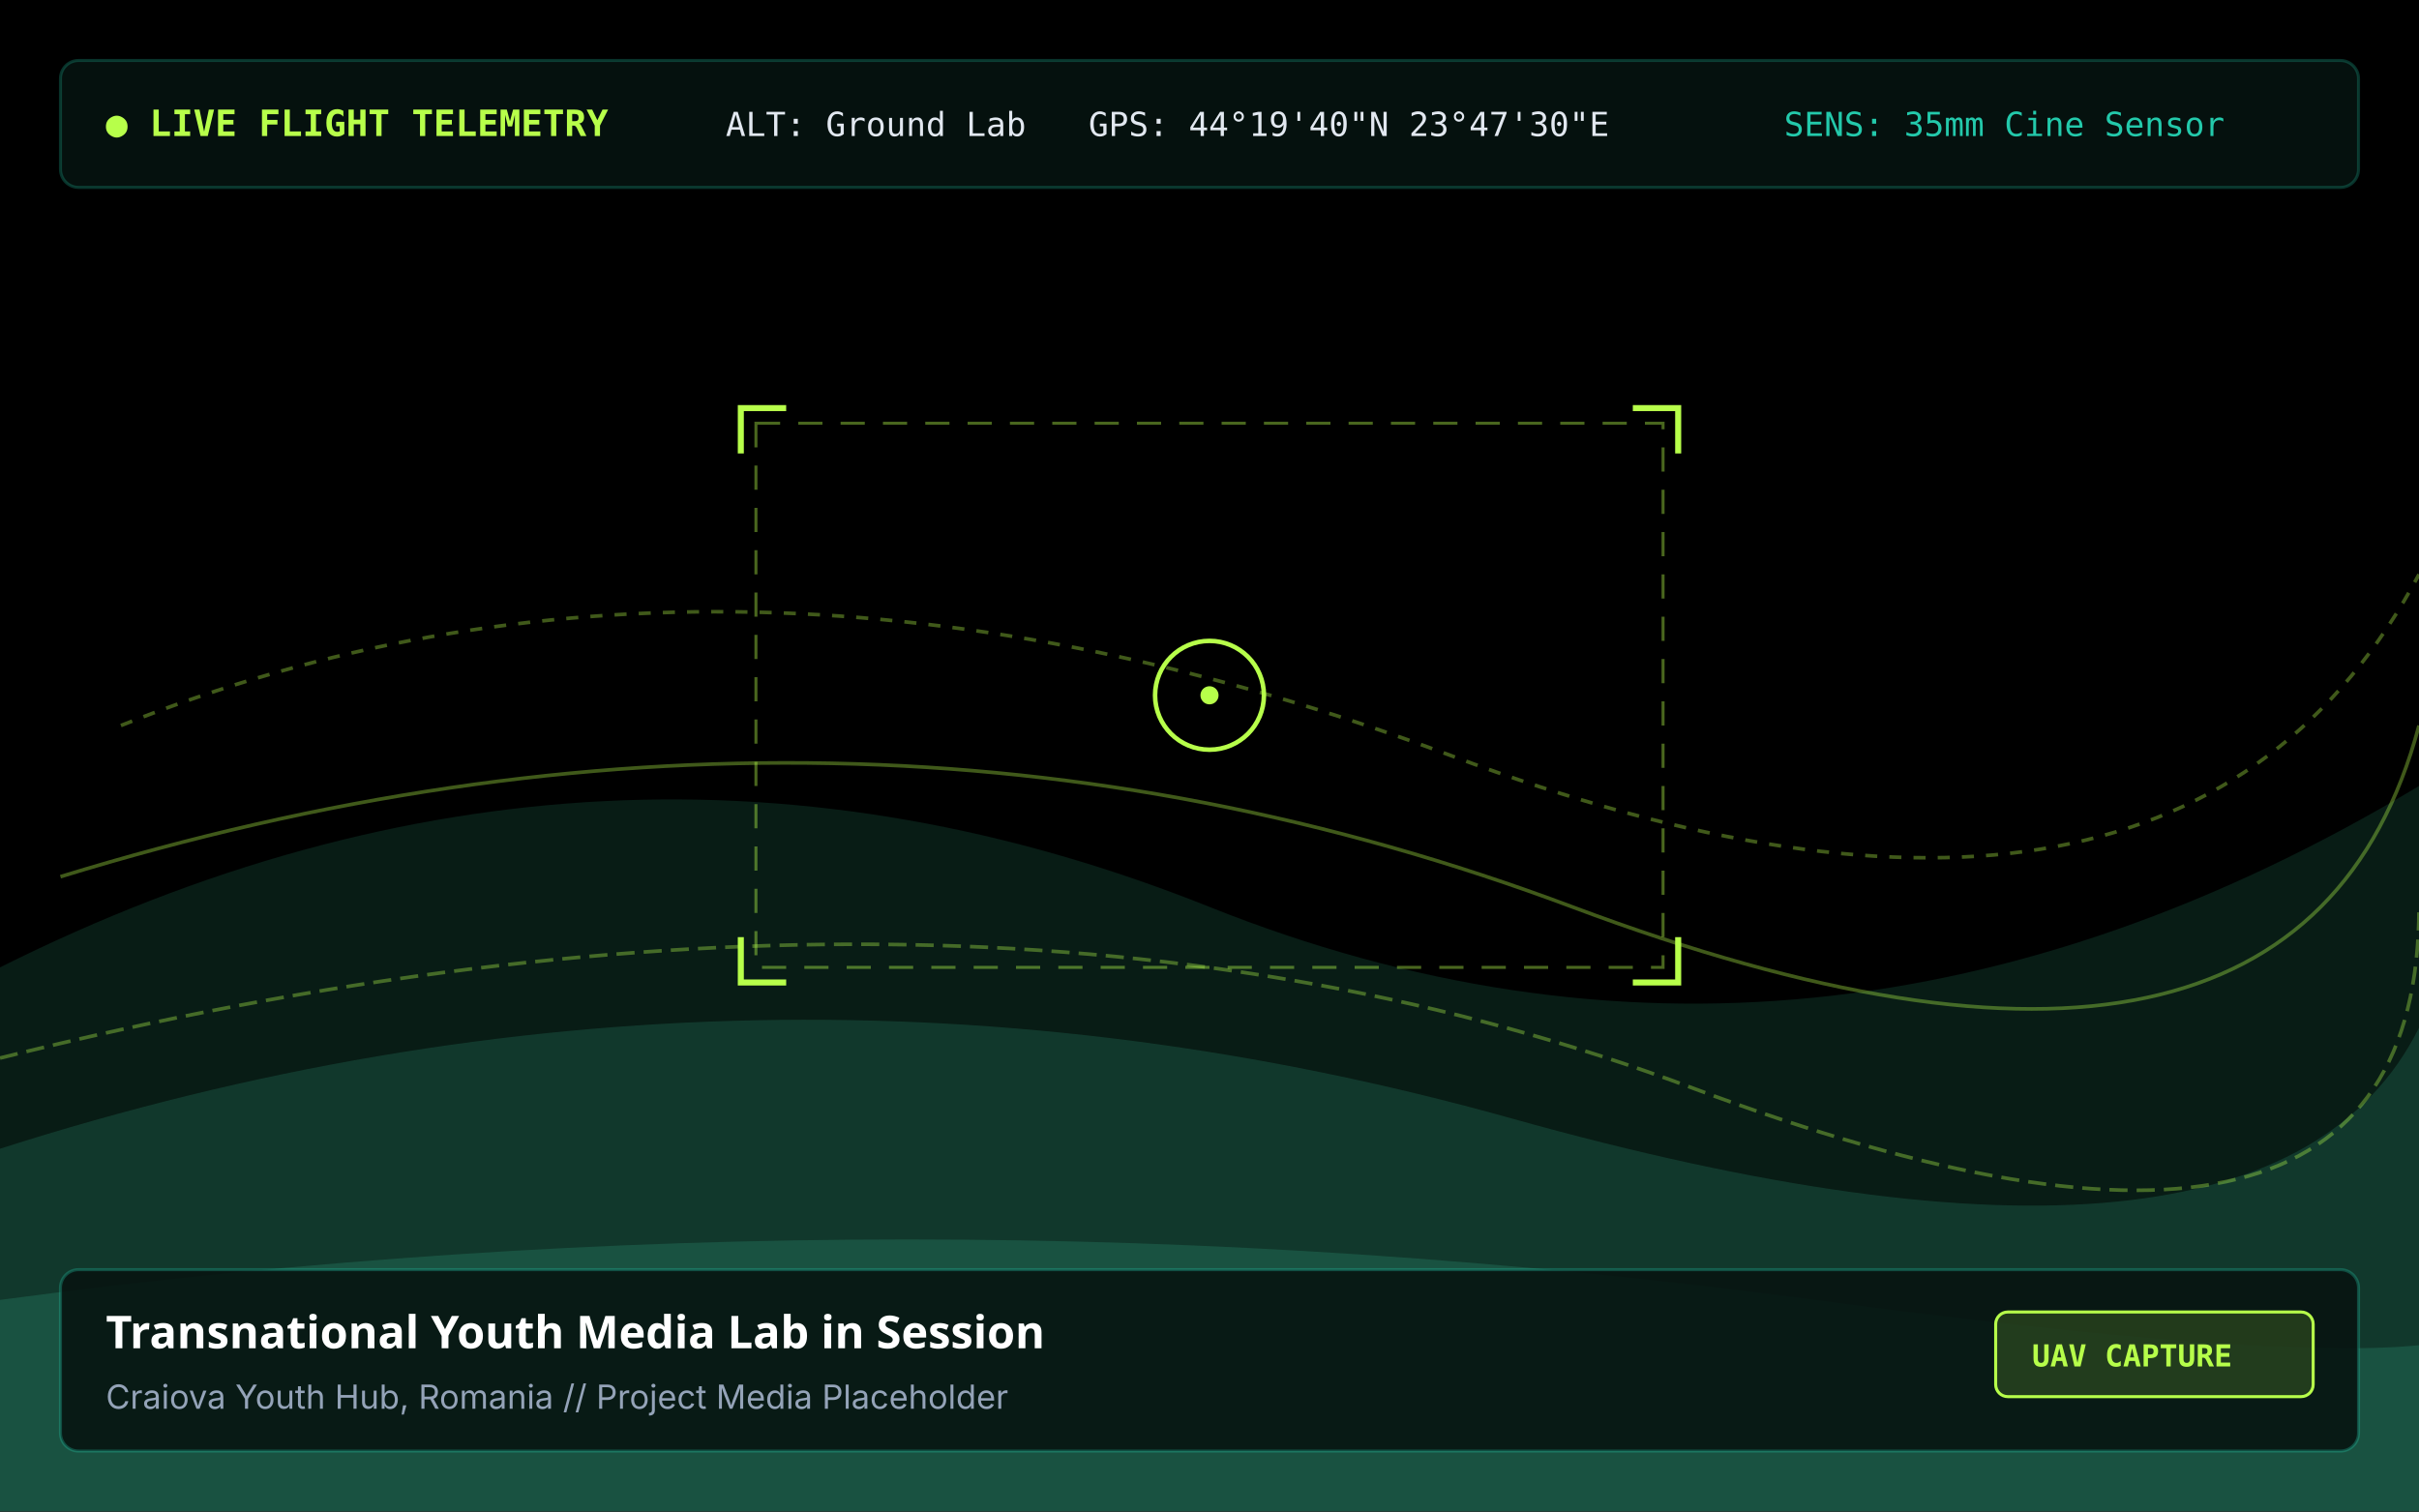
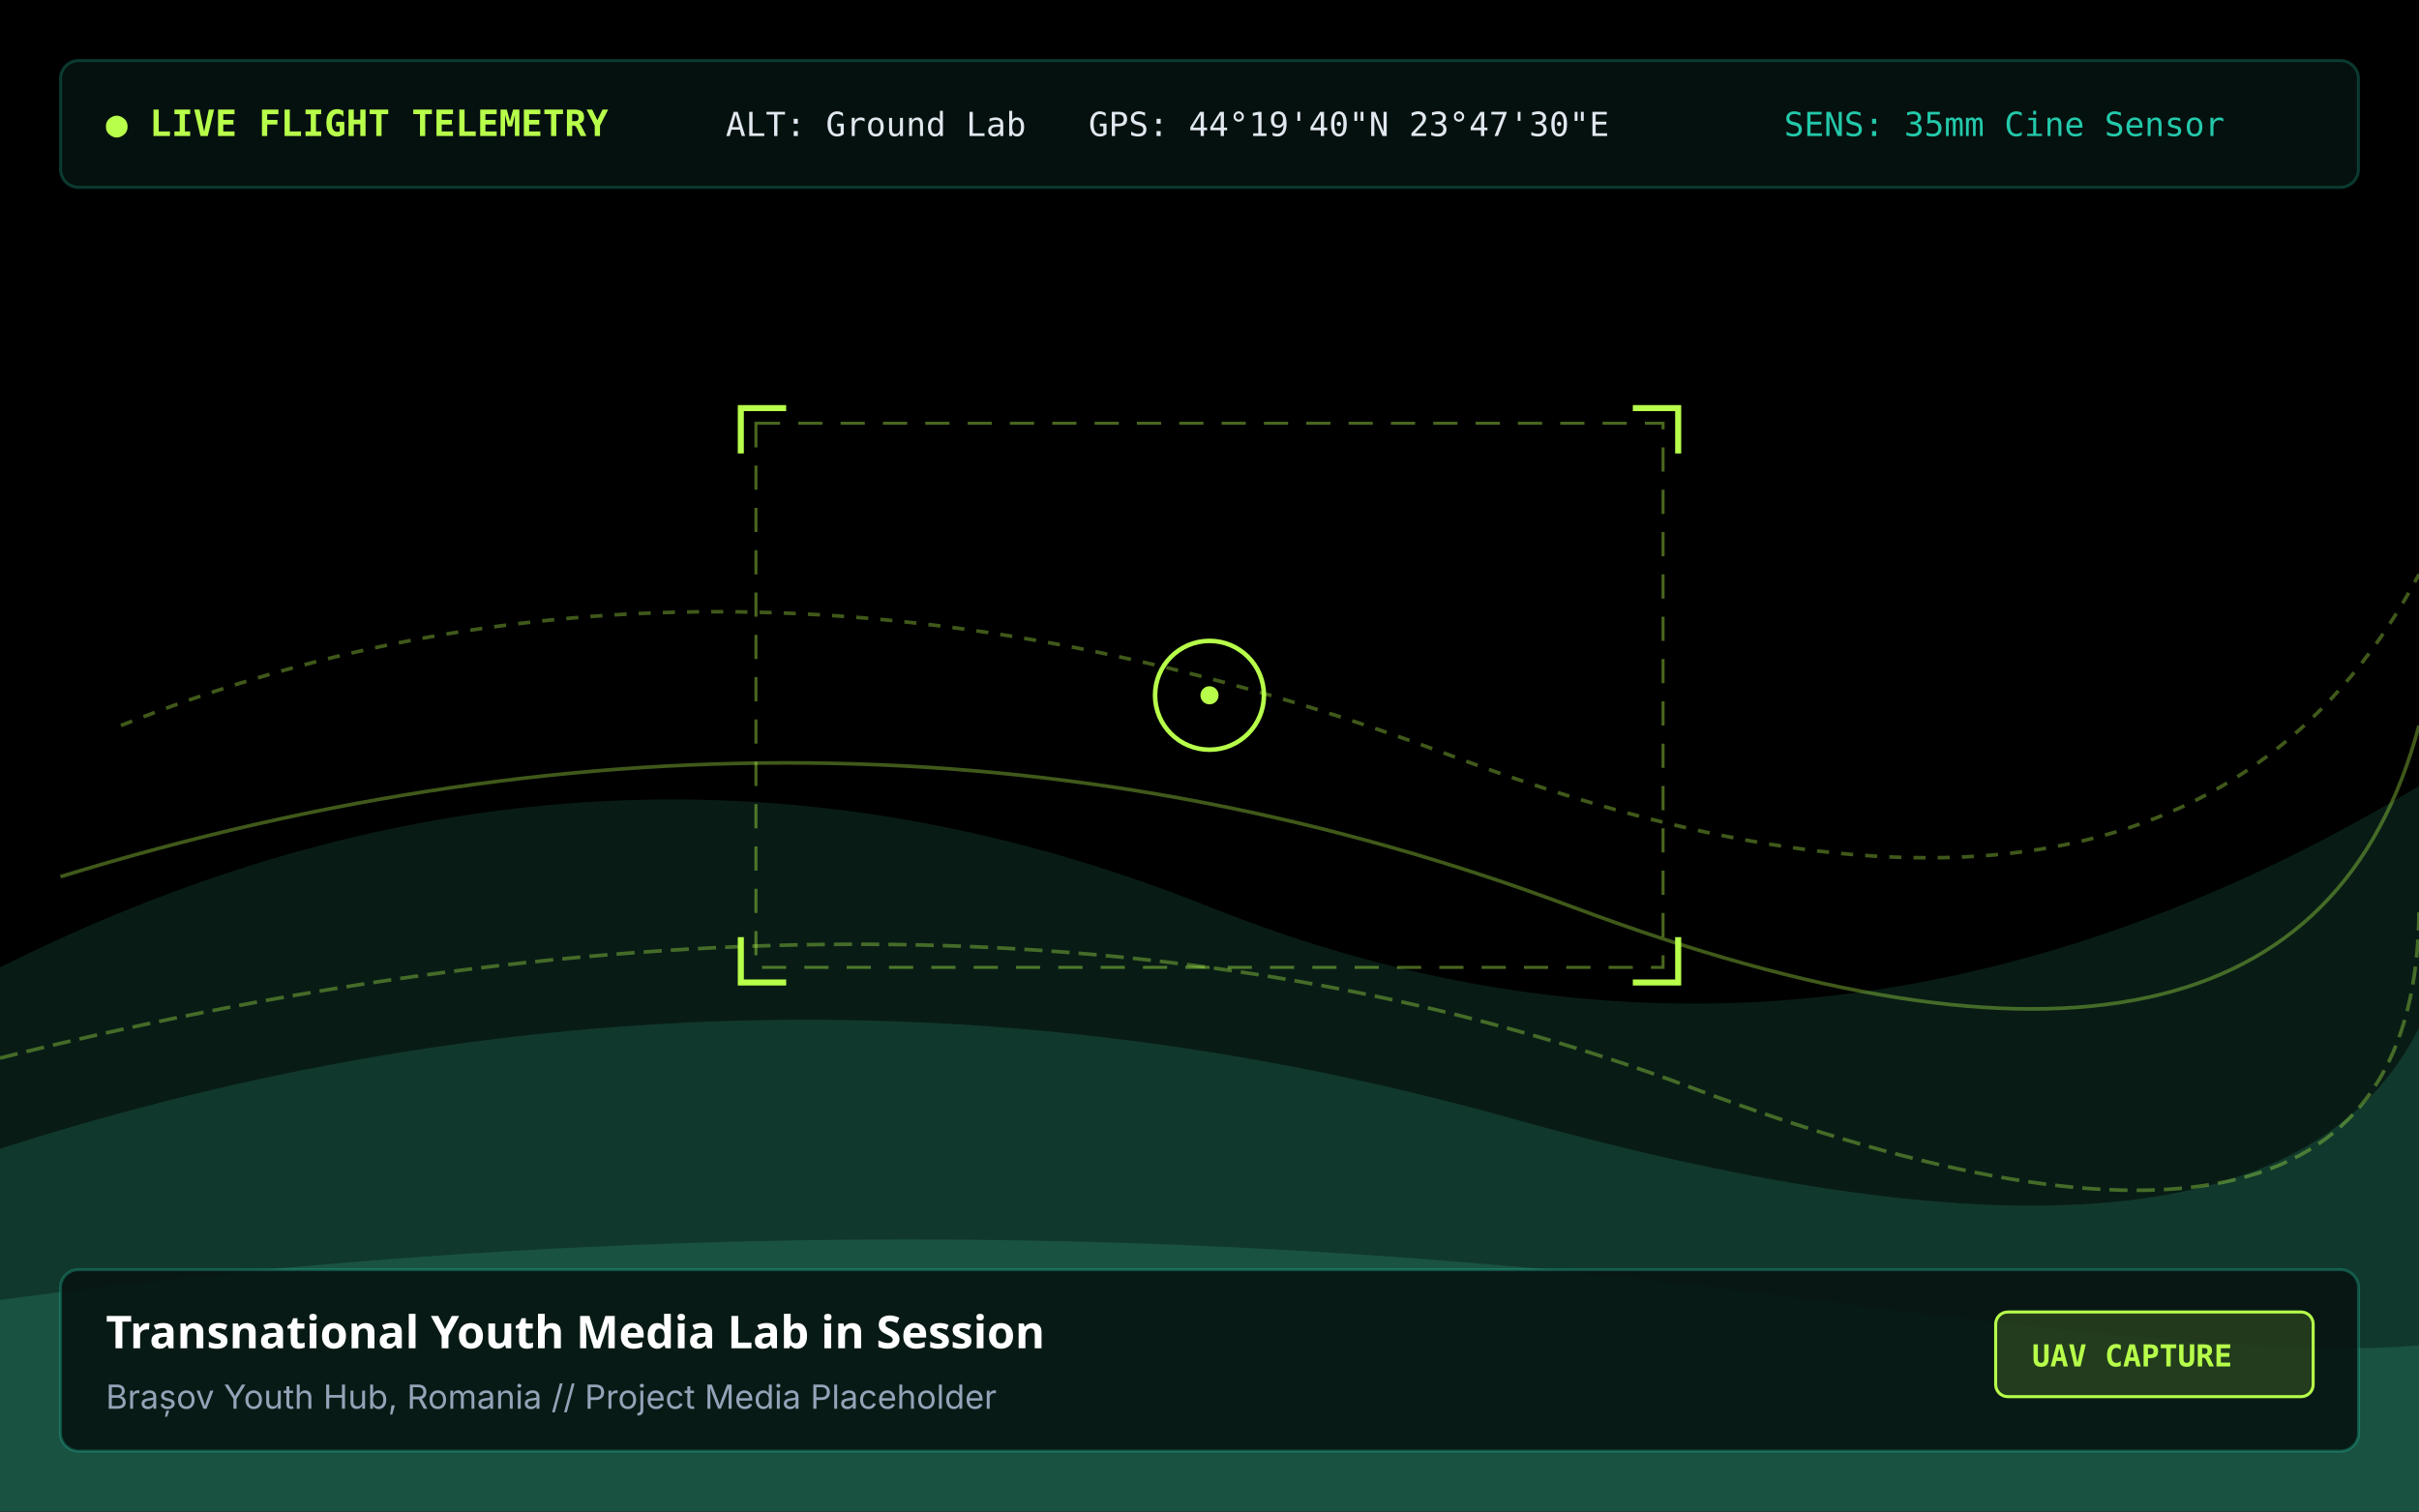
<svg xmlns="http://www.w3.org/2000/svg" viewBox="0 0 800 500" width="100%" height="100%" preserveAspectRatio="xMidYMid slice">
  <defs>
    <linearGradient id="bg-grad-Ground Lab" x1="0%" y1="0%" x2="100%" y2="100%">
      <stop offset="0%" stop-color="#05100d" />
      <stop offset="50%" stop-color="#0c251d" />
      <stop offset="100%" stop-color="#123C2F" />
    </linearGradient>
    <pattern id="grid-Ground Lab" width="40" height="40" patternUnits="userSpaceOnUse">
      <path d="M 40 0 L 0 0 0 40" fill="none" stroke="rgba(35, 201, 171, 0.08)" stroke-width="0.8" />
    </pattern>
  </defs>
  <rect width="800" height="500" fill="url(#bg-grad-Ground Lab)" />
  <rect width="800" height="500" fill="url(#grid-Ground Lab)" />
  <path d="M0,320 Q200,220 400,300 T800,260 L800,500 L0,500 Z" fill="#0d2e23" opacity="0.6" />
  <path d="M0,380 Q250,300 500,370 T800,340 L800,500 L0,500 Z" fill="#154536" opacity="0.7" />
  <path d="M0,430 Q300,390 600,430 T800,410 L800,500 L0,500 Z" fill="#1b5946" opacity="0.8" />
  <g fill="none" stroke="#B7FF4A" stroke-width="1.2" opacity="0.35">
    <path d="M 40,240 Q 240,160 480,250 T 800,190" stroke-dasharray="4 4" />
    <path d="M 20,290 Q 280,210 520,300 T 800,240" />
    <path d="M 0,350 Q 320,270 560,360 T 800,300" stroke-dasharray="6 3" />
  </g>
  <rect x="250" y="140" width="300" height="180" fill="none" stroke="#B7FF4A" stroke-width="1" stroke-dasharray="8 6" opacity="0.4" />
  <g stroke="#B7FF4A" stroke-width="2">
    <path d="M 245,150 L 245,135 L 260,135" fill="none" />
    <path d="M 555,150 L 555,135 L 540,135" fill="none" />
    <path d="M 245,310 L 245,325 L 260,325" fill="none" />
    <path d="M 555,310 L 555,325 L 540,325" fill="none" />
  </g>
  <circle cx="400" cy="230" r="18" fill="none" stroke="#B7FF4A" stroke-width="1.5" />
  <circle cx="400" cy="230" r="3" fill="#B7FF4A" />
  <rect x="20" y="20" width="760" height="42" rx="6" fill="rgba(7, 20, 17, 0.85)" stroke="rgba(35, 201, 171, 0.25)" stroke-width="1" />
  <text x="35" y="45" fill="#B7FF4A" font-family="'Space Grotesk', monospace" font-size="12" font-weight="700">● LIVE FLIGHT TELEMETRY</text>
  <text x="240" y="45" fill="#E2E8F0" font-family="monospace" font-size="11">ALT: Ground Lab</text>
  <text x="360" y="45" fill="#E2E8F0" font-family="monospace" font-size="11">GPS: 44°19'40"N 23°47'30"E</text>
  <text x="590" y="45" fill="#23C9AB" font-family="monospace" font-size="11">SENS: 35mm Cine Sensor</text>
  <rect x="20" y="420" width="760" height="60" rx="6" fill="rgba(7, 20, 17, 0.9)" stroke="rgba(35, 201, 171, 0.3)" stroke-width="1" />
  <text x="35" y="446" fill="#FFFFFF" font-family="'Space Grotesk', sans-serif" font-size="15" font-weight="700">Transnational Youth Media Lab in Session</text>
-   <text x="35" y="466" fill="#94A3B8" font-family="'Inter', sans-serif" font-size="11">Craiova Youth Hub, Romania // Project Media Placeholder</text>
+   <text x="35" y="466" fill="#94A3B8" font-family="'Inter', sans-serif" font-size="11">Brașov Youth Hub, Romania // Project Media Placeholder</text>
  <rect x="660" y="434" width="105" height="28" rx="4" fill="rgba(183,255,74,0.15)" stroke="#B7FF4A" stroke-width="1" />
  <text x="672" y="452" fill="#B7FF4A" font-family="monospace" font-size="10" font-weight="bold">UAV CAPTURE</text>
</svg>
